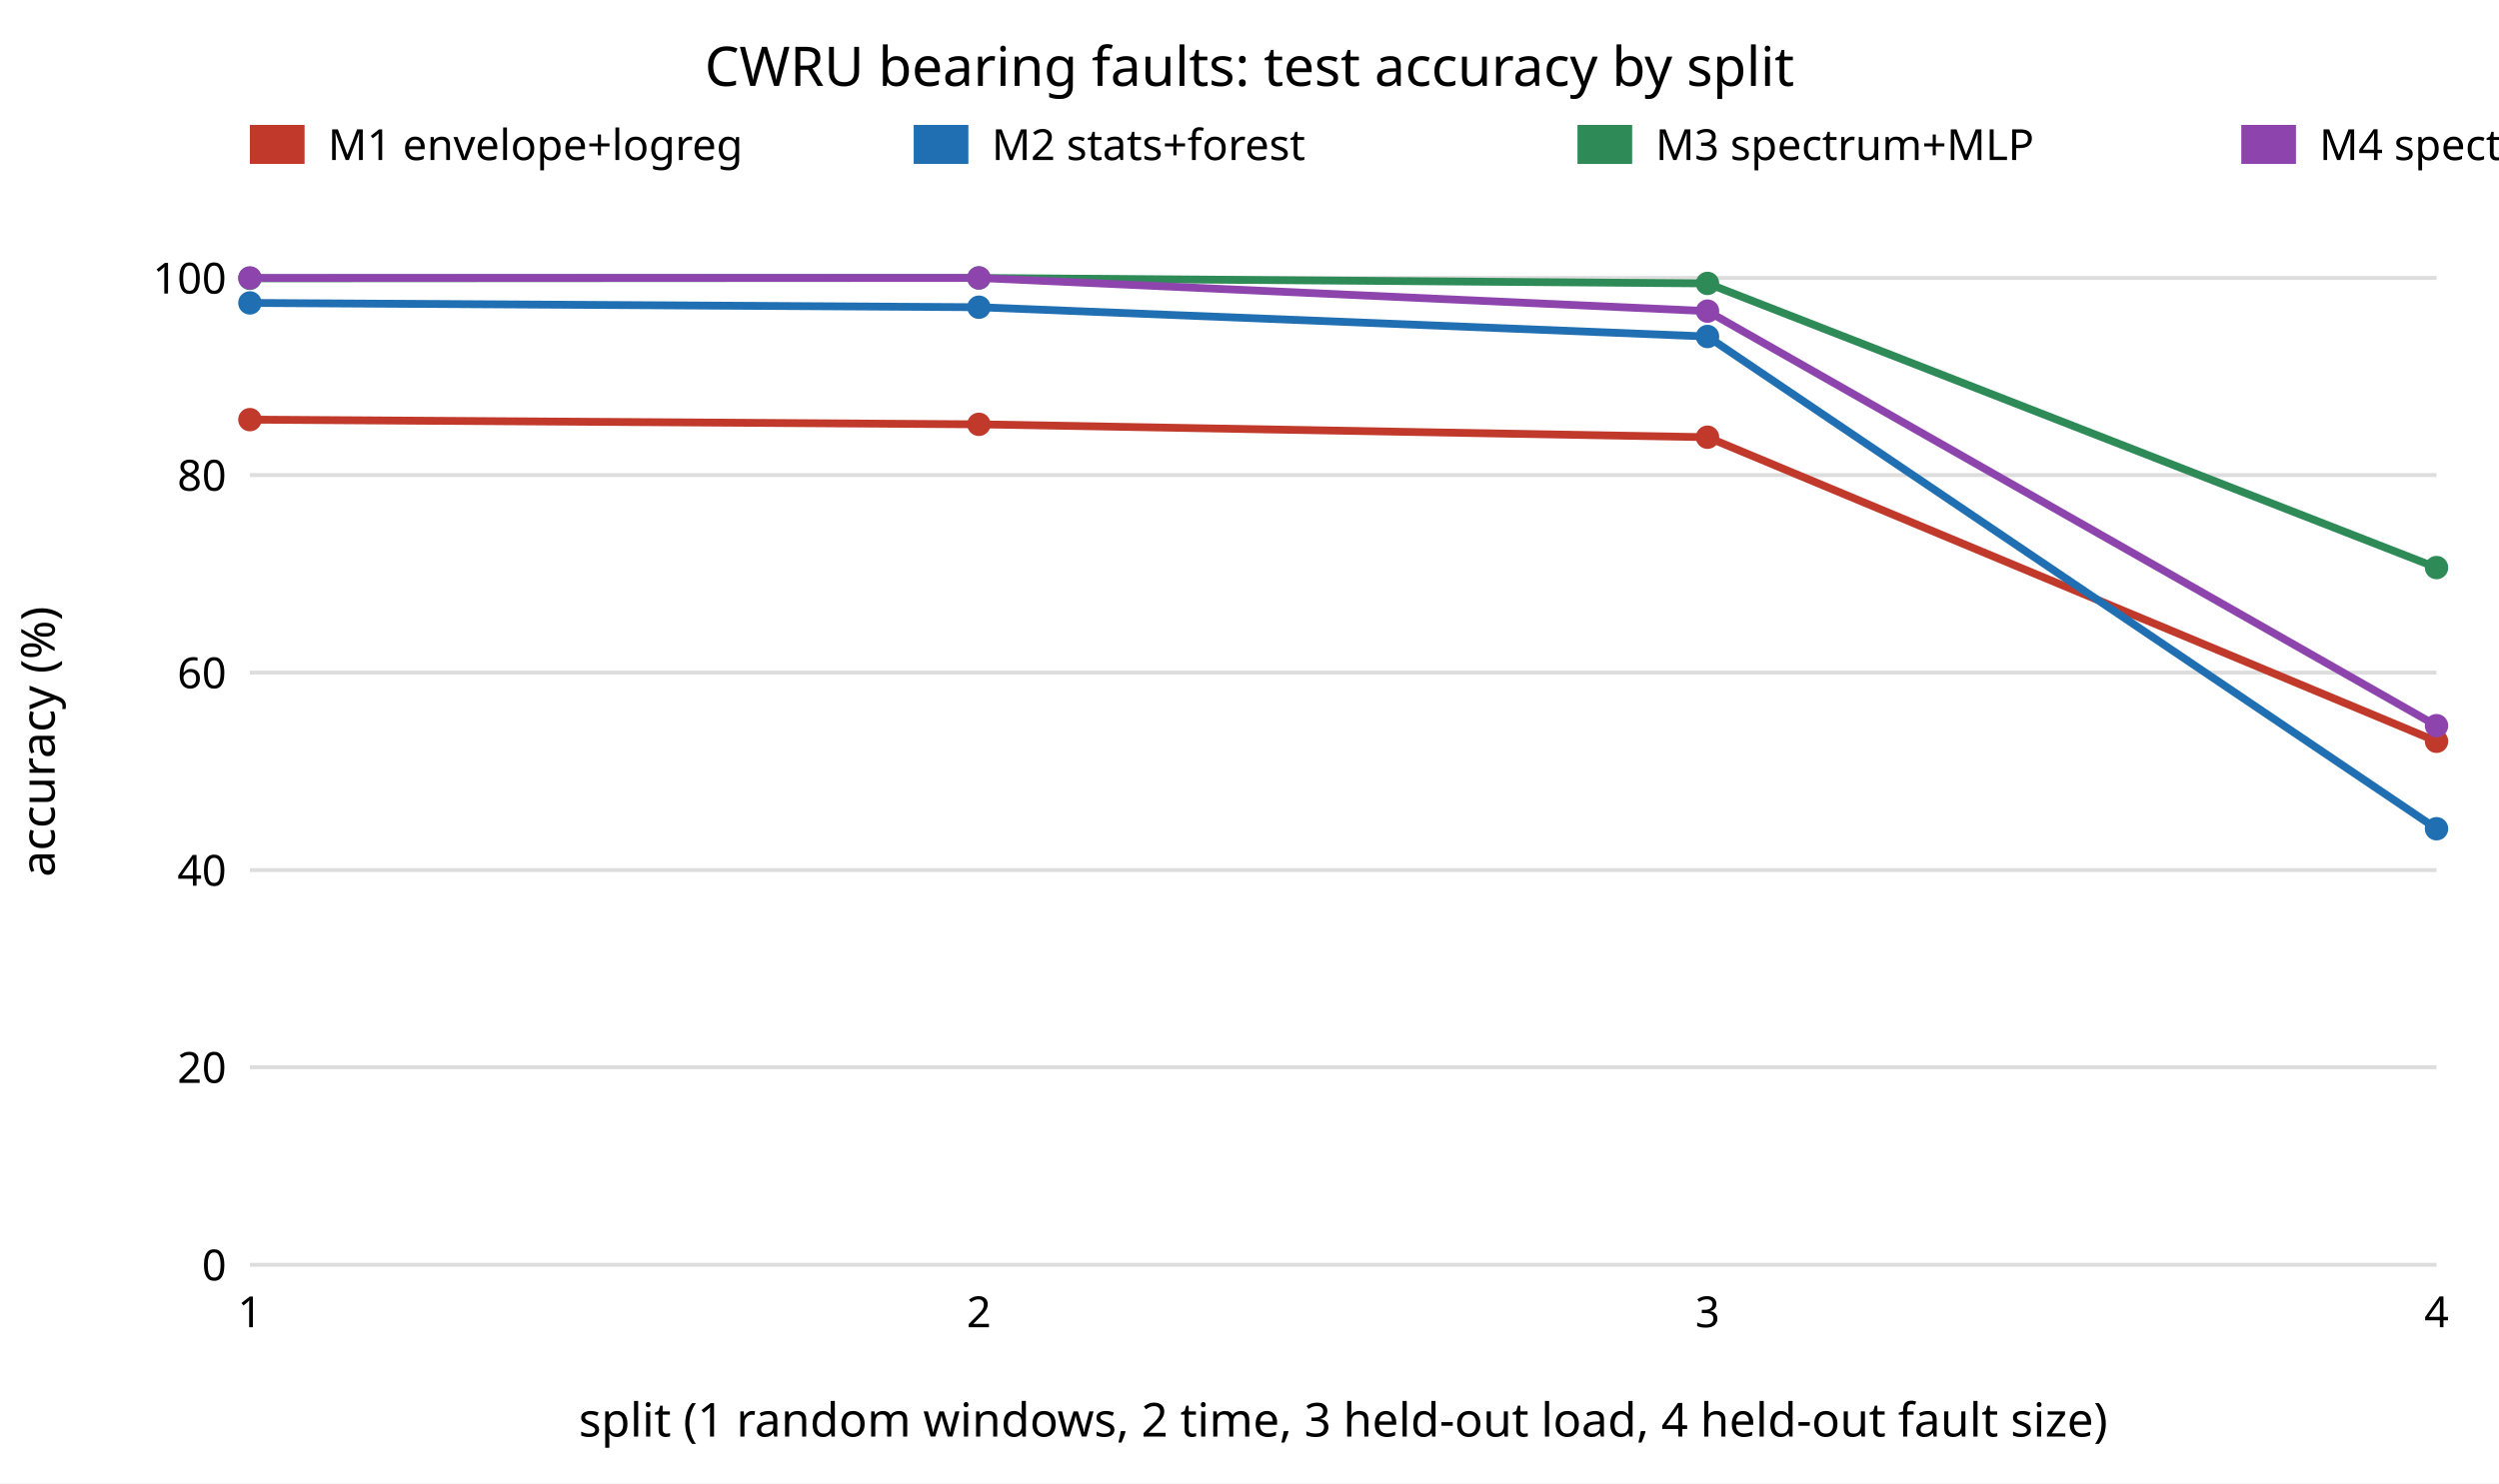
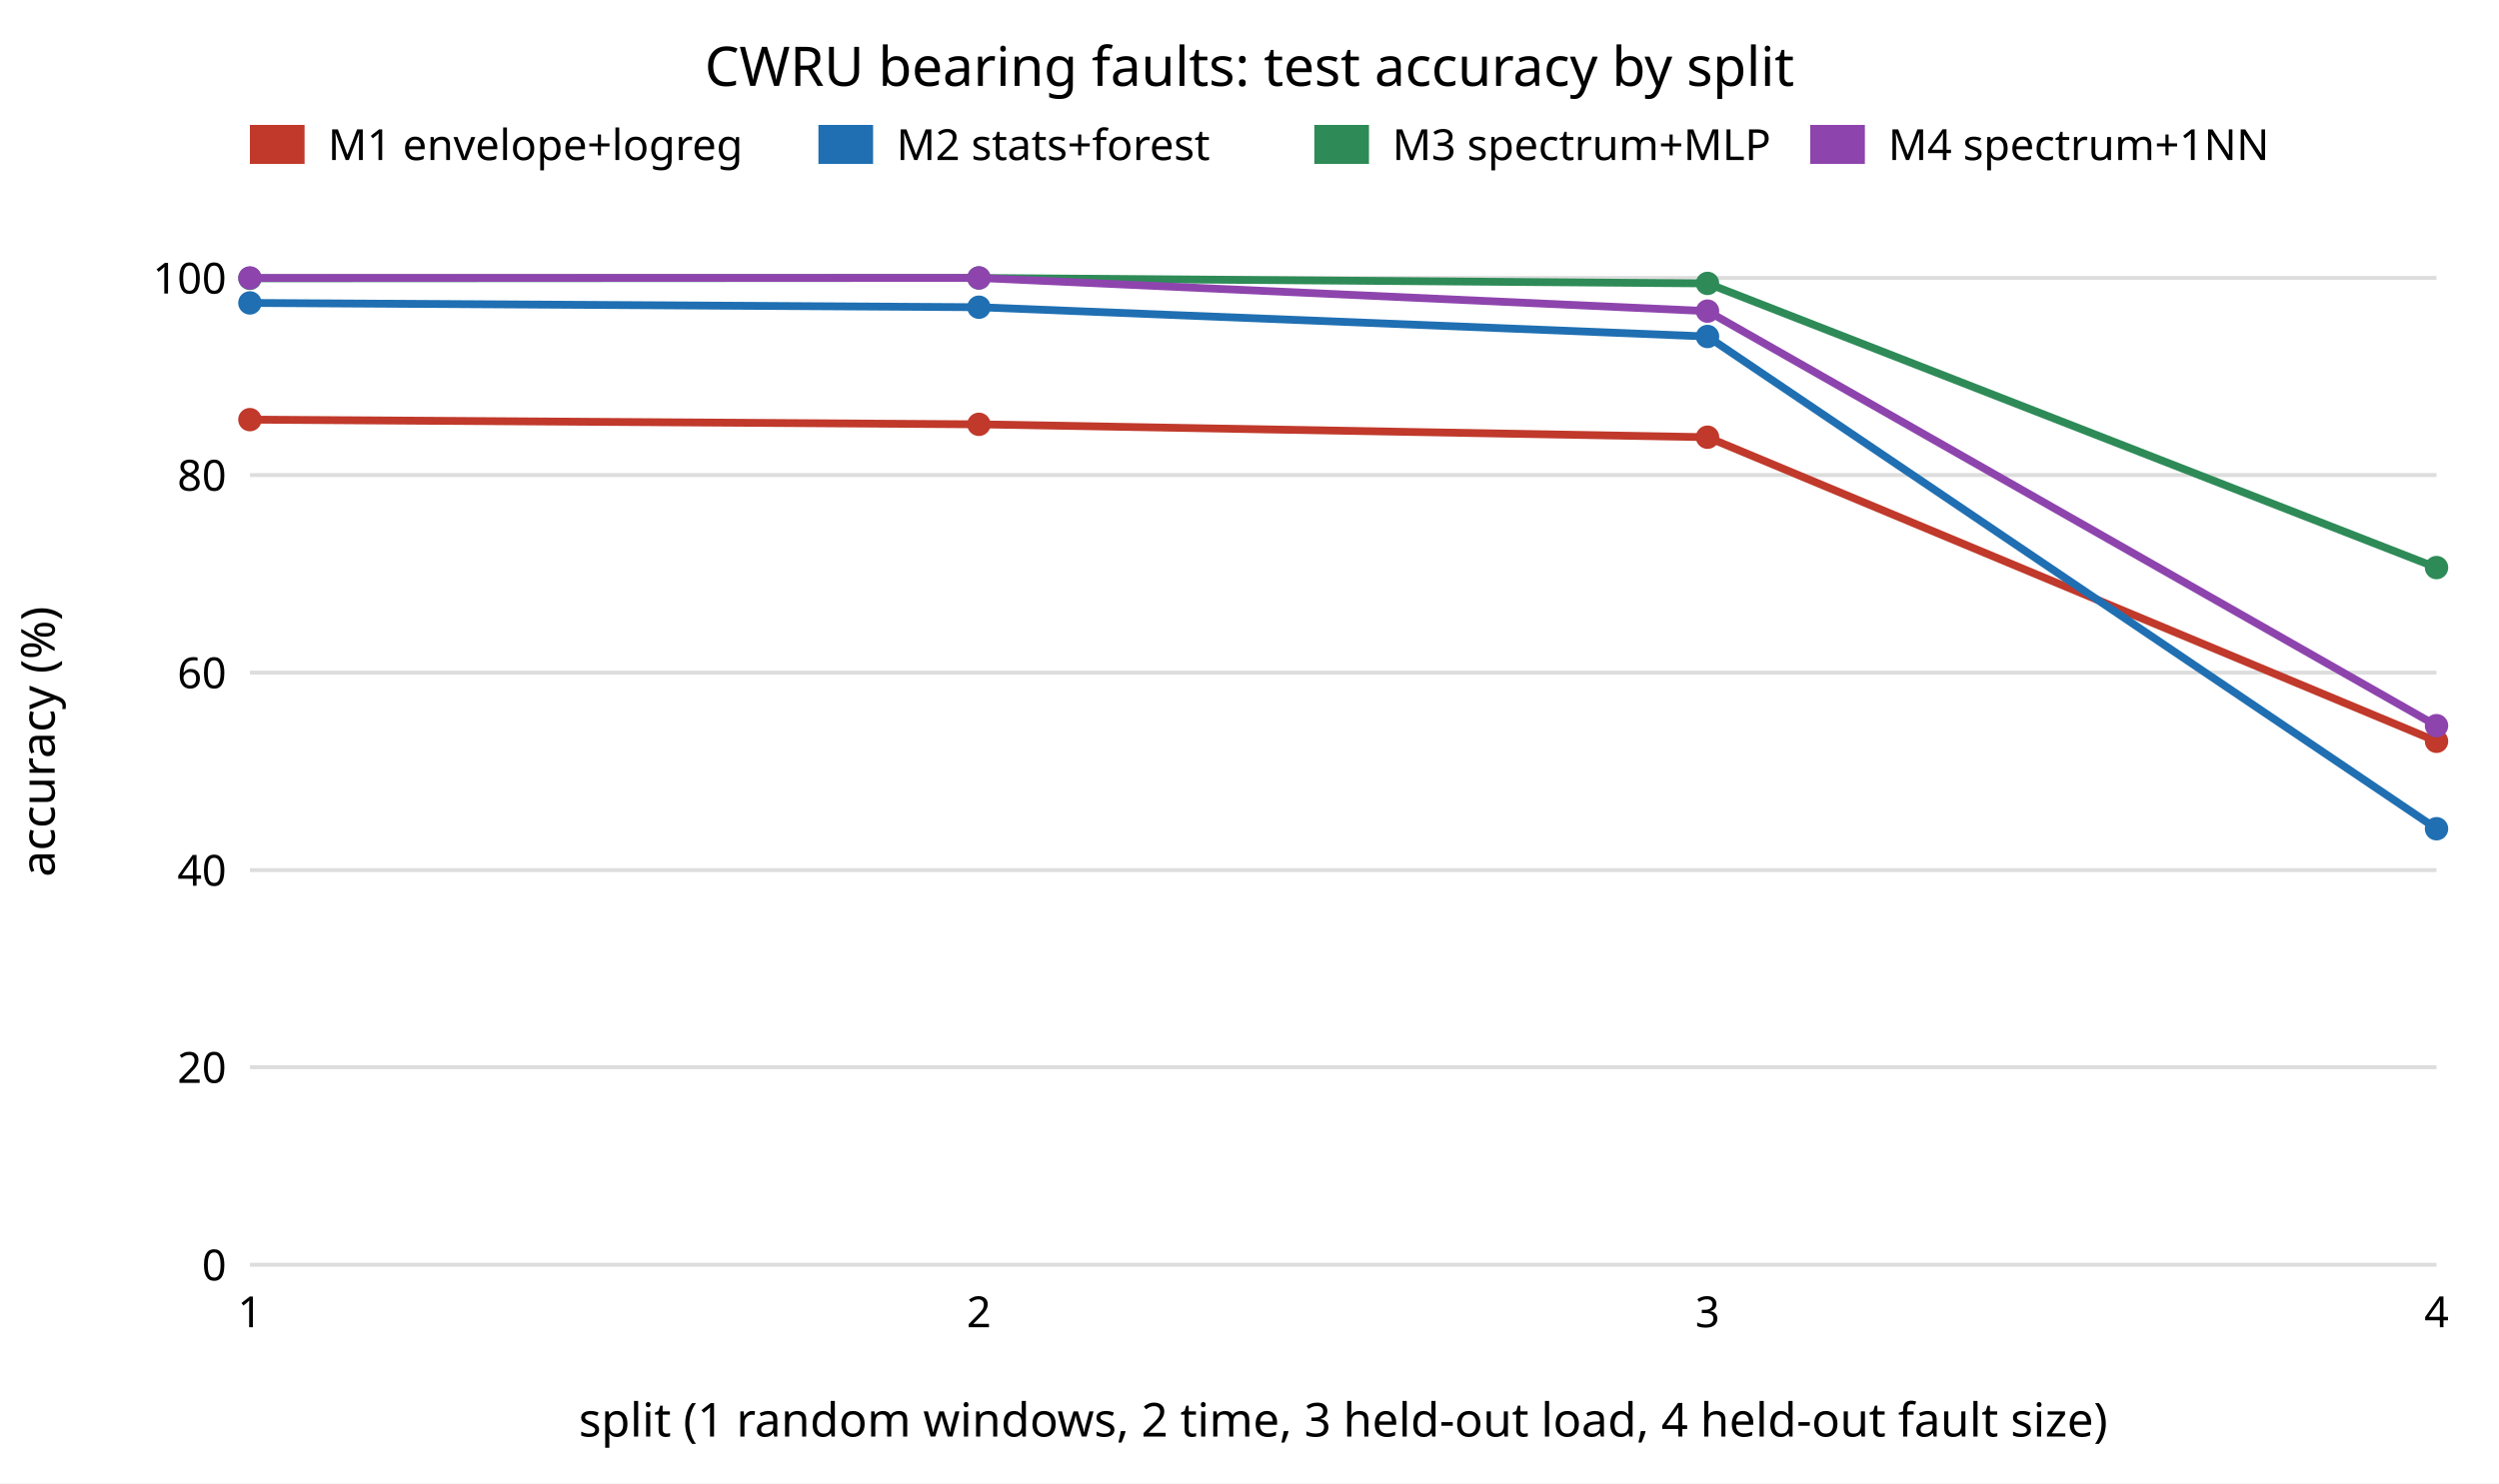
<svg xmlns="http://www.w3.org/2000/svg" viewBox="0 0 640 380" role="img" aria-label="Line plot of test accuracy for four classifiers across four splits: S1 random windows and S2 time split near 100% for the spectrum models, S3 leave-one-load-out still above 94% for three of four, S4 leave-one-fault-size-out between 44% and 71%">
  <rect width="640" height="380" fill="#fff" />
  <text x="320.0" y="22" text-anchor="middle" font-family="sans-serif" font-size="14">CWRU bearing faults: test accuracy by split</text>
  <line x1="64" x2="624" y1="324.0" y2="324.0" stroke="#ddd" />
  <text x="58" y="328.0" text-anchor="end" font-family="sans-serif" font-size="11">0</text>
  <line x1="64" x2="624" y1="273.4" y2="273.4" stroke="#ddd" />
  <text x="58" y="277.4" text-anchor="end" font-family="sans-serif" font-size="11">20</text>
  <line x1="64" x2="624" y1="222.9" y2="222.9" stroke="#ddd" />
  <text x="58" y="226.9" text-anchor="end" font-family="sans-serif" font-size="11">40</text>
  <line x1="64" x2="624" y1="172.3" y2="172.3" stroke="#ddd" />
  <text x="58" y="176.3" text-anchor="end" font-family="sans-serif" font-size="11">60</text>
  <line x1="64" x2="624" y1="121.7" y2="121.7" stroke="#ddd" />
  <text x="58" y="125.7" text-anchor="end" font-family="sans-serif" font-size="11">80</text>
  <line x1="64" x2="624" y1="71.2" y2="71.2" stroke="#ddd" />
  <text x="58" y="75.2" text-anchor="end" font-family="sans-serif" font-size="11">100</text>
  <text x="64.0" y="340" text-anchor="middle" font-family="sans-serif" font-size="11">1</text>
  <text x="250.7" y="340" text-anchor="middle" font-family="sans-serif" font-size="11">2</text>
  <text x="437.3" y="340" text-anchor="middle" font-family="sans-serif" font-size="11">3</text>
  <text x="624.0" y="340" text-anchor="middle" font-family="sans-serif" font-size="11">4</text>
  <text x="344.0" y="368" text-anchor="middle" font-family="sans-serif" font-size="12">split (1 random windows, 2 time, 3 held-out load, 4 held-out fault size)</text>
  <text x="14" y="190.0" text-anchor="middle" font-family="sans-serif" font-size="12" transform="rotate(-90 14 190.0)">accuracy (%)</text>
  <polyline points="64.0,107.5 250.7,108.7 437.3,112.0 624.0,189.9" fill="none" stroke="#c0392b" stroke-width="2" />
  <circle cx="64.0" cy="107.5" r="3" fill="#c0392b" />
  <circle cx="250.7" cy="108.7" r="3" fill="#c0392b" />
  <circle cx="437.3" cy="112.0" r="3" fill="#c0392b" />
  <circle cx="624.0" cy="189.9" r="3" fill="#c0392b" />
  <rect x="64" y="32" width="14" height="10" fill="#c0392b" />
  <text x="84" y="41" font-family="sans-serif" font-size="11">M1 envelope+logreg</text>
  <polyline points="64.0,77.6 250.7,78.7 437.3,86.2 624.0,212.3" fill="none" stroke="#1f6fb2" stroke-width="2" />
  <circle cx="64.0" cy="77.6" r="3" fill="#1f6fb2" />
  <circle cx="250.7" cy="78.7" r="3" fill="#1f6fb2" />
  <circle cx="437.3" cy="86.2" r="3" fill="#1f6fb2" />
  <circle cx="624.0" cy="212.3" r="3" fill="#1f6fb2" />
-   <rect x="234" y="32" width="14" height="10" fill="#1f6fb2" />
-   <text x="254" y="41" font-family="sans-serif" font-size="11">M2 stats+forest</text>
+   <rect x="209.6" y="32" width="14" height="10" fill="#1f6fb2" />
+   <text x="229.6" y="41" font-family="sans-serif" font-size="11">M2 stats+forest</text>
  <polyline points="64.0,71.3 250.7,71.2 437.3,72.6 624.0,145.4" fill="none" stroke="#2e8b57" stroke-width="2" />
  <circle cx="64.0" cy="71.3" r="3" fill="#2e8b57" />
  <circle cx="250.7" cy="71.2" r="3" fill="#2e8b57" />
  <circle cx="437.3" cy="72.6" r="3" fill="#2e8b57" />
  <circle cx="624.0" cy="145.4" r="3" fill="#2e8b57" />
-   <rect x="404" y="32" width="14" height="10" fill="#2e8b57" />
-   <text x="424" y="41" font-family="sans-serif" font-size="11">M3 spectrum+MLP</text>
+   <rect x="336.6" y="32" width="14" height="10" fill="#2e8b57" />
+   <text x="356.6" y="41" font-family="sans-serif" font-size="11">M3 spectrum+MLP</text>
  <polyline points="64.0,71.2 250.7,71.2 437.3,79.7 624.0,185.9" fill="none" stroke="#8e44ad" stroke-width="2" />
  <circle cx="64.0" cy="71.2" r="3" fill="#8e44ad" />
  <circle cx="250.7" cy="71.2" r="3" fill="#8e44ad" />
  <circle cx="437.3" cy="79.7" r="3" fill="#8e44ad" />
  <circle cx="624.0" cy="185.9" r="3" fill="#8e44ad" />
-   <rect x="574" y="32" width="14" height="10" fill="#8e44ad" />
-   <text x="594" y="41" font-family="sans-serif" font-size="11">M4 spectrum+1NN</text>
+   <rect x="463.6" y="32" width="14" height="10" fill="#8e44ad" />
+   <text x="483.6" y="41" font-family="sans-serif" font-size="11">M4 spectrum+1NN</text>
</svg>
